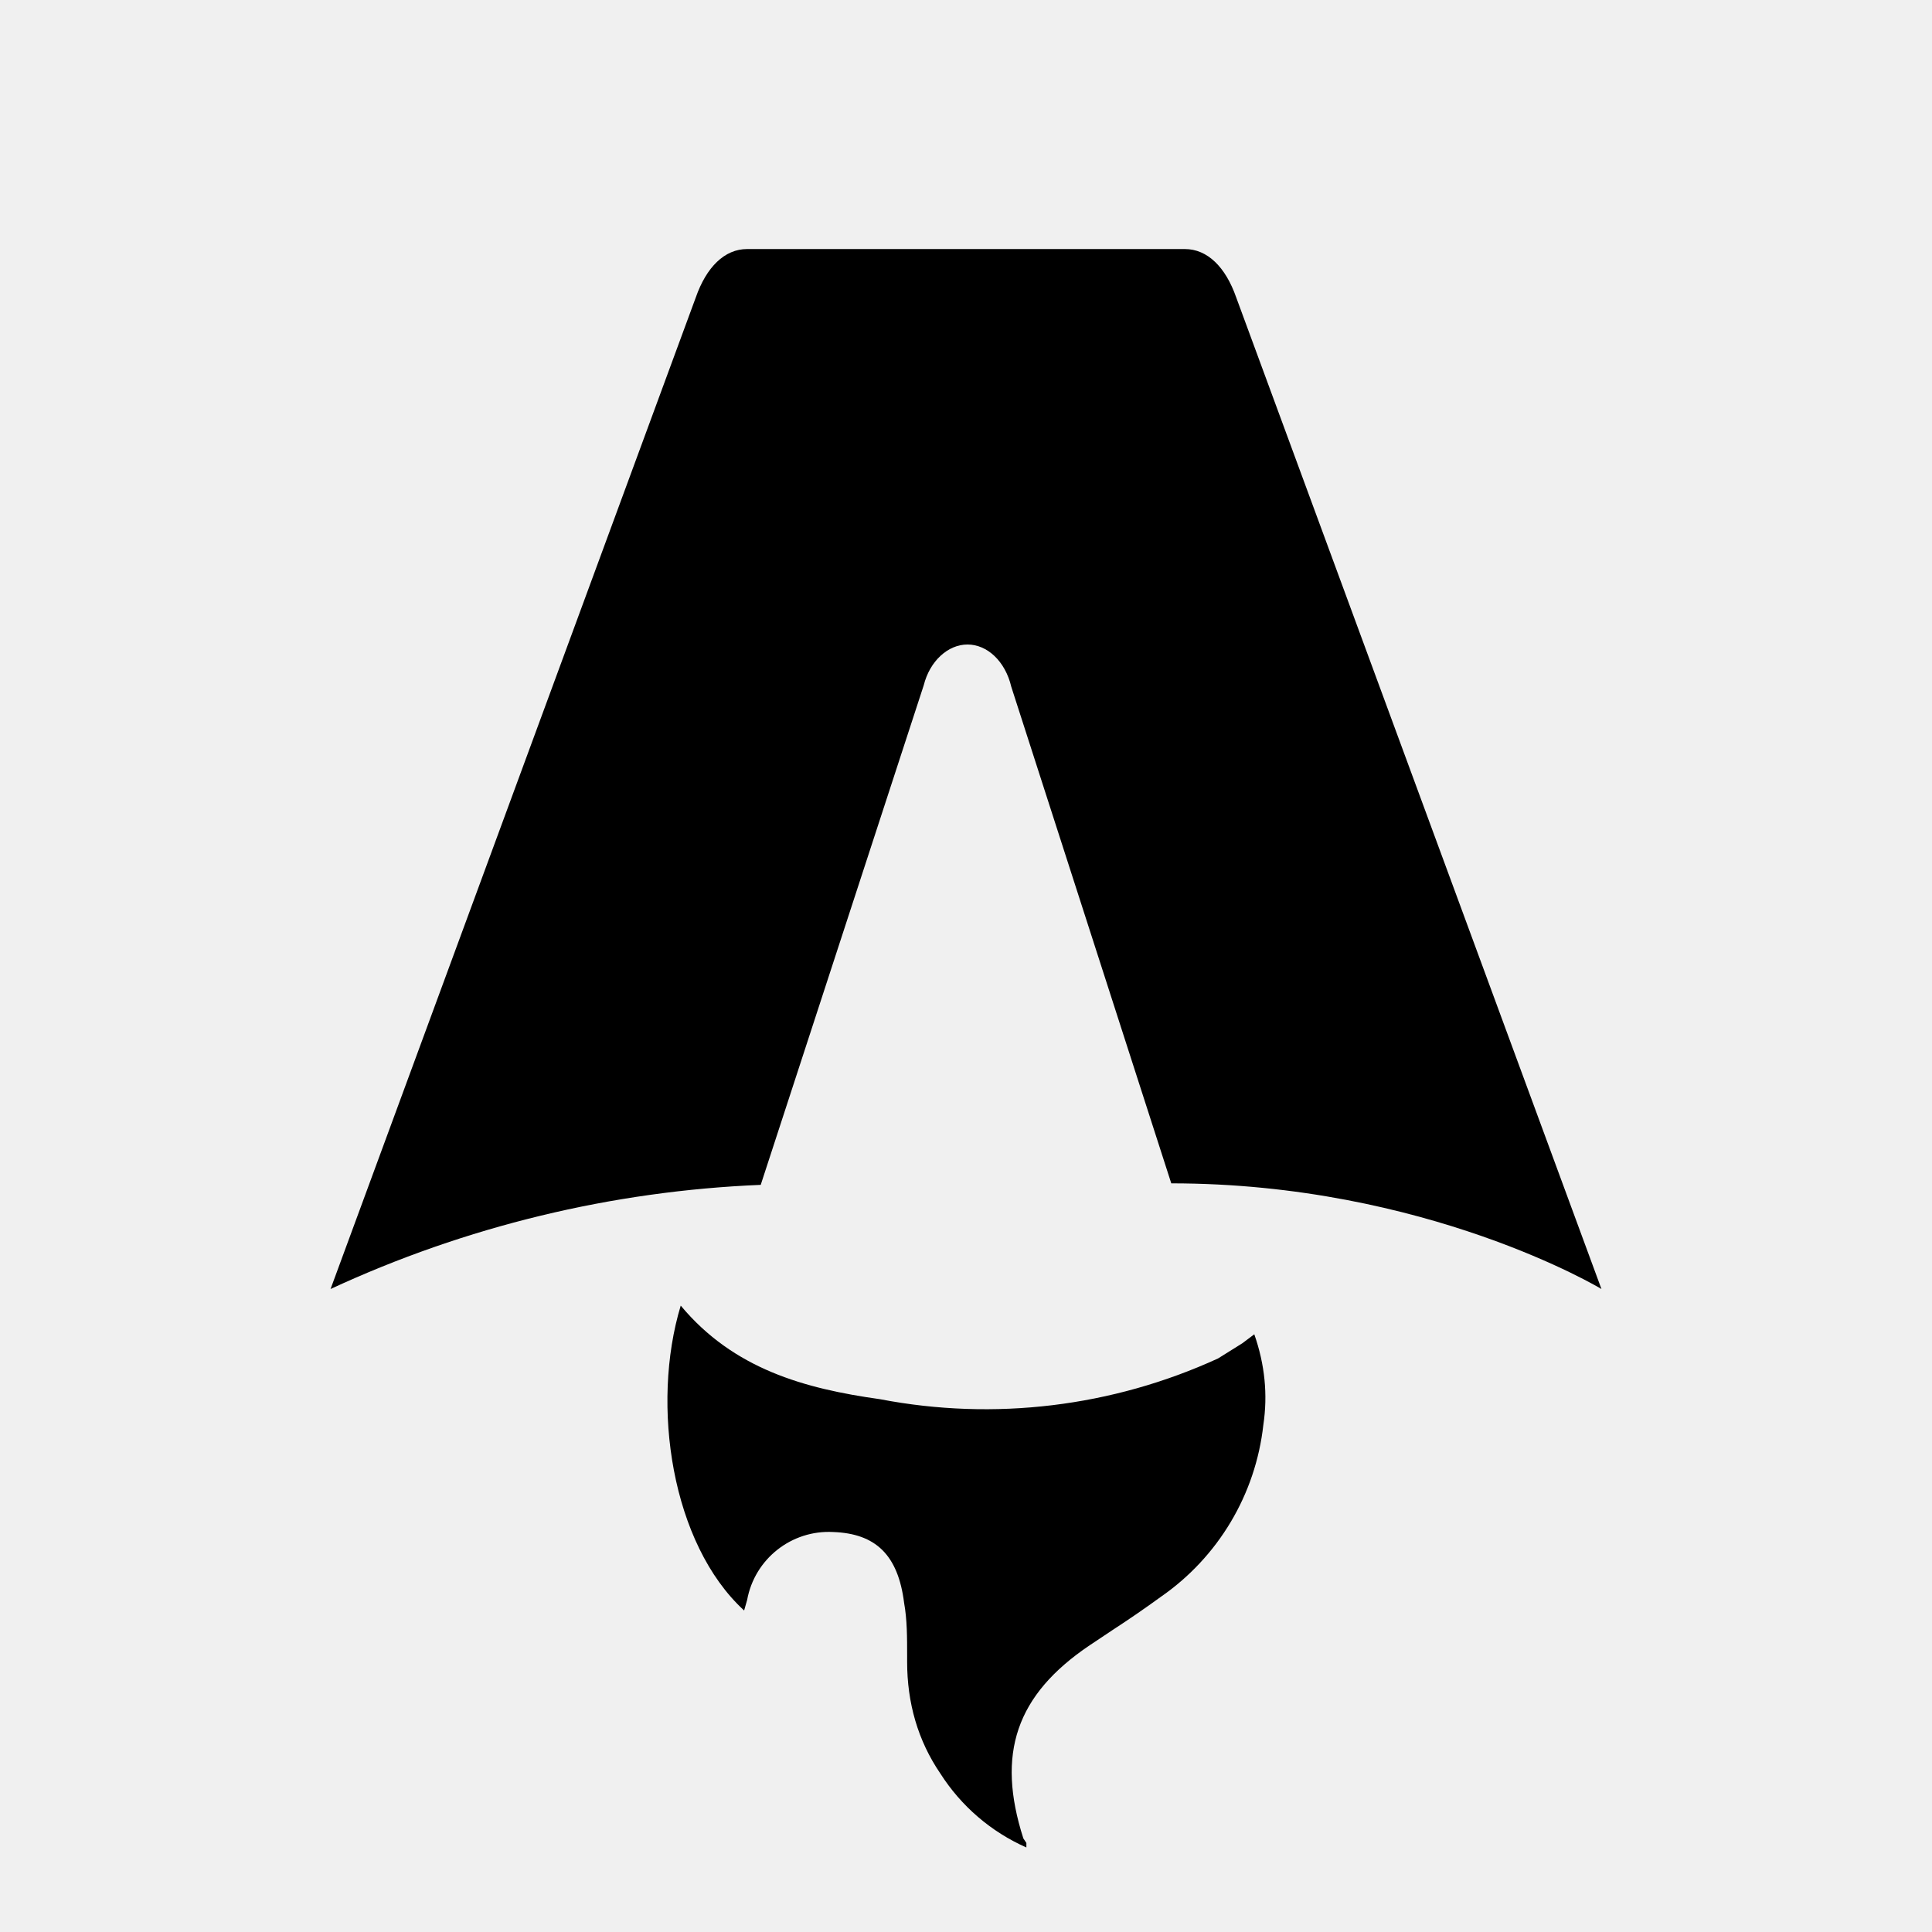
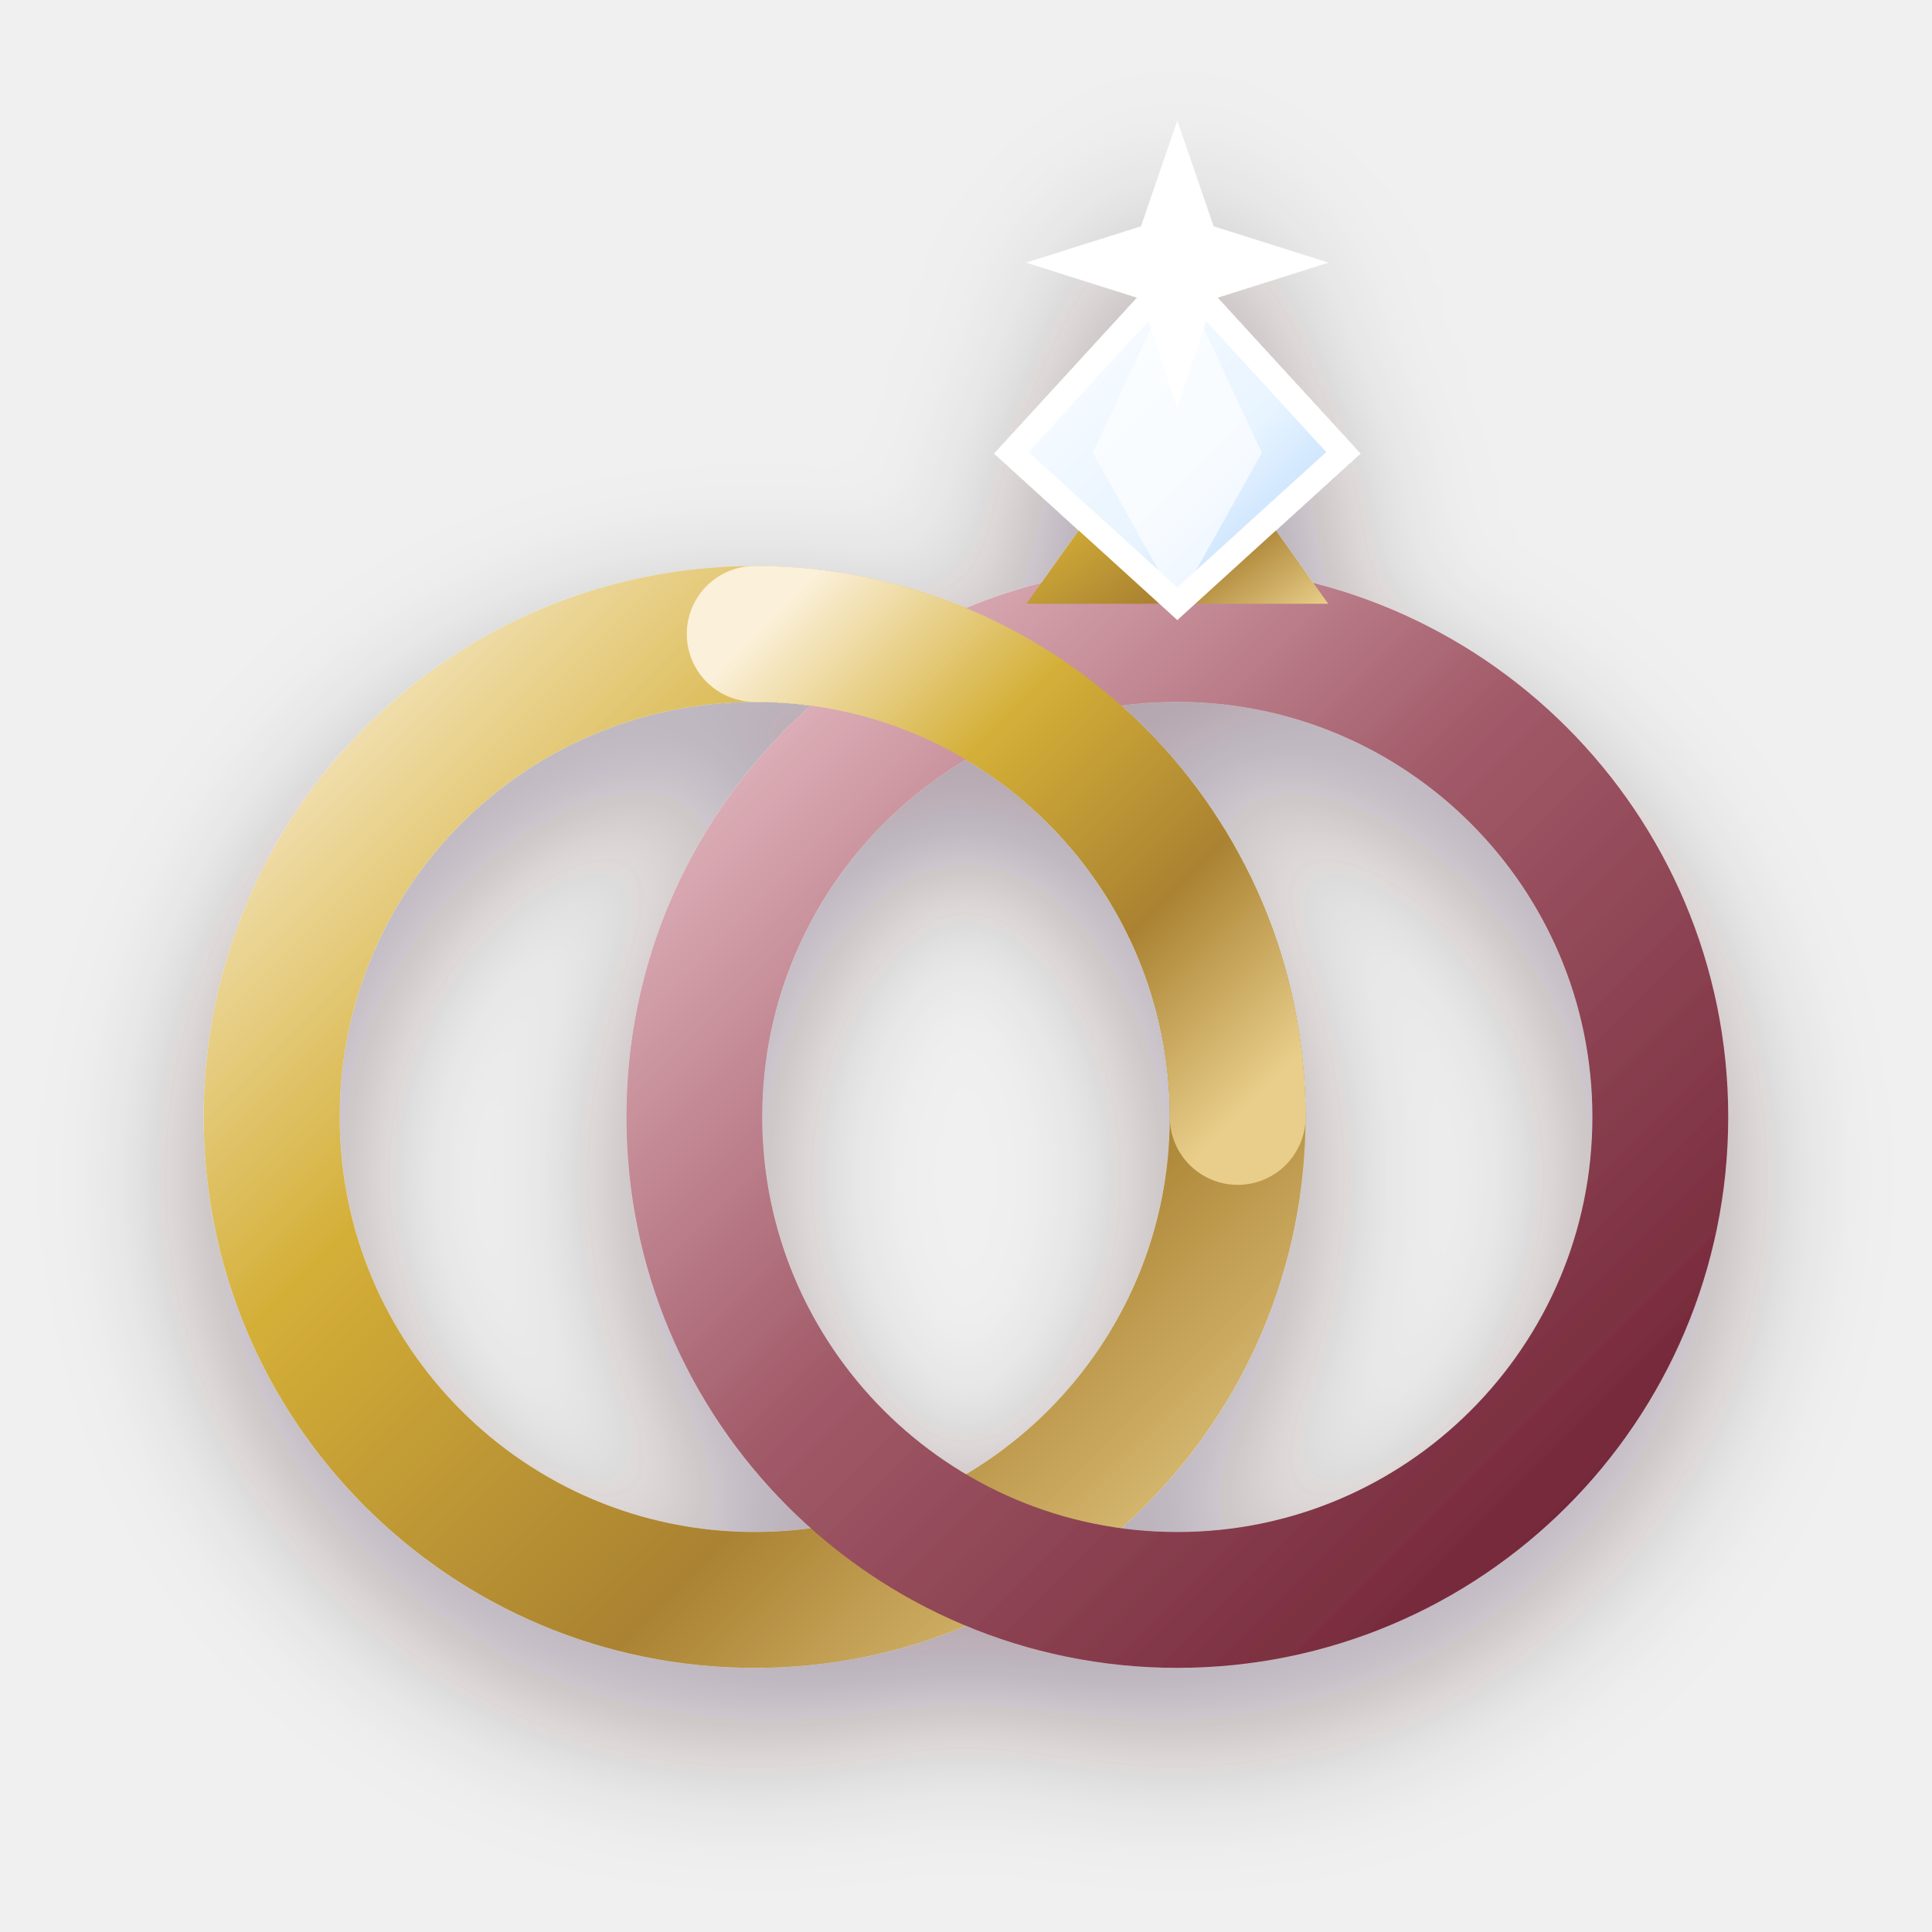
- <svg xmlns="http://www.w3.org/2000/svg" fill="none" viewBox="0 0 128 128">
-   <path d="M50.4 78.5a75.1 75.1 0 0 0-28.5 6.9l24.2-65.7c.7-2 1.9-3.2 3.4-3.2h29c1.5 0 2.7 1.2 3.4 3.2l24.2 65.7s-11.6-7-28.5-7L67 45.5c-.4-1.7-1.6-2.8-2.9-2.8-1.3 0-2.5 1.1-2.9 2.7L50.4 78.5Zm-1.1 28.2Zm-4.2-20.2c-2 6.6-.6 15.8 4.2 20.2a17.5 17.5 0 0 1 .2-.7 5.5 5.5 0 0 1 5.7-4.5c2.8.1 4.3 1.5 4.7 4.7.2 1.1.2 2.3.2 3.5v.4c0 2.7.7 5.2 2.2 7.4a13 13 0 0 0 5.7 4.9v-.3l-.2-.3c-1.8-5.6-.5-9.5 4.4-12.8l1.5-1a73 73 0 0 0 3.2-2.2 16 16 0 0 0 6.8-11.4c.3-2 .1-4-.6-6l-.8.6-1.6 1a37 37 0 0 1-22.4 2.7c-5-.7-9.7-2-13.2-6.2Z" />
-   <style>
-         path { fill: #000; }
-         @media (prefers-color-scheme: dark) {
-             path { fill: #FFF; }
-         }
-     </style>
+ <svg xmlns="http://www.w3.org/2000/svg" viewBox="0 0 64 64" fill="none">
+   <defs>
+     <linearGradient id="goldRing" x1="0%" y1="0%" x2="100%" y2="100%">
+       <stop offset="0%" stop-color="#FBF0D9" />
+       <stop offset="35%" stop-color="#D4AF37" />
+       <stop offset="70%" stop-color="#AA8232" />
+       <stop offset="100%" stop-color="#E8CE8A" />
+     </linearGradient>
+     <linearGradient id="roseRing" x1="0%" y1="0%" x2="100%" y2="100%">
+       <stop offset="0%" stop-color="#ECC4CC" />
+       <stop offset="45%" stop-color="#A25B69" />
+       <stop offset="100%" stop-color="#6B1D2F" />
+     </linearGradient>
+     <linearGradient id="gemGlow" x1="0%" y1="0%" x2="100%" y2="100%">
+       <stop offset="0%" stop-color="#FFFFFF" />
+       <stop offset="60%" stop-color="#E8F4FF" />
+       <stop offset="100%" stop-color="#A8D0FA" />
+     </linearGradient>
+     <filter id="ringShadow" x="-20%" y="-20%" width="140%" height="140%">
+       <feDropShadow dx="0" dy="2" stdDeviation="2.5" flood-color="#2D1117" flood-opacity="0.35" />
+     </filter>
+   </defs>
+   <g filter="url(#ringShadow)">
+     <circle cx="25" cy="37" r="16" stroke="url(#goldRing)" stroke-width="4.5" fill="none" />
+     <circle cx="39" cy="37" r="16" stroke="url(#roseRing)" stroke-width="4.5" fill="none" />
+     <path d="M25 21 A16 16 0 0 1 41 37" stroke="url(#goldRing)" stroke-width="4.5" fill="none" stroke-linecap="round" />
+     <path d="M39 13 L44 20 L34 20 Z" fill="url(#goldRing)" />
+     <polygon points="39,9 44.5,15 39,20 33.5,15" fill="url(#gemGlow)" stroke="#FFFFFF" stroke-width="0.8" />
+     <polygon points="39,9 41.8,15 39,20 36.2,15" fill="#FFFFFF" opacity="0.65" />
+     <path d="M39 4 L40.2 7.5 L44 8.7 L40.2 9.9 L39 13.5 L37.8 9.9 L34 8.7 L37.8 7.5 Z" fill="#FFFFFF" />
+     <circle cx="39" cy="8.7" r="1" fill="#FFFFFF" />
+   </g>
</svg>
